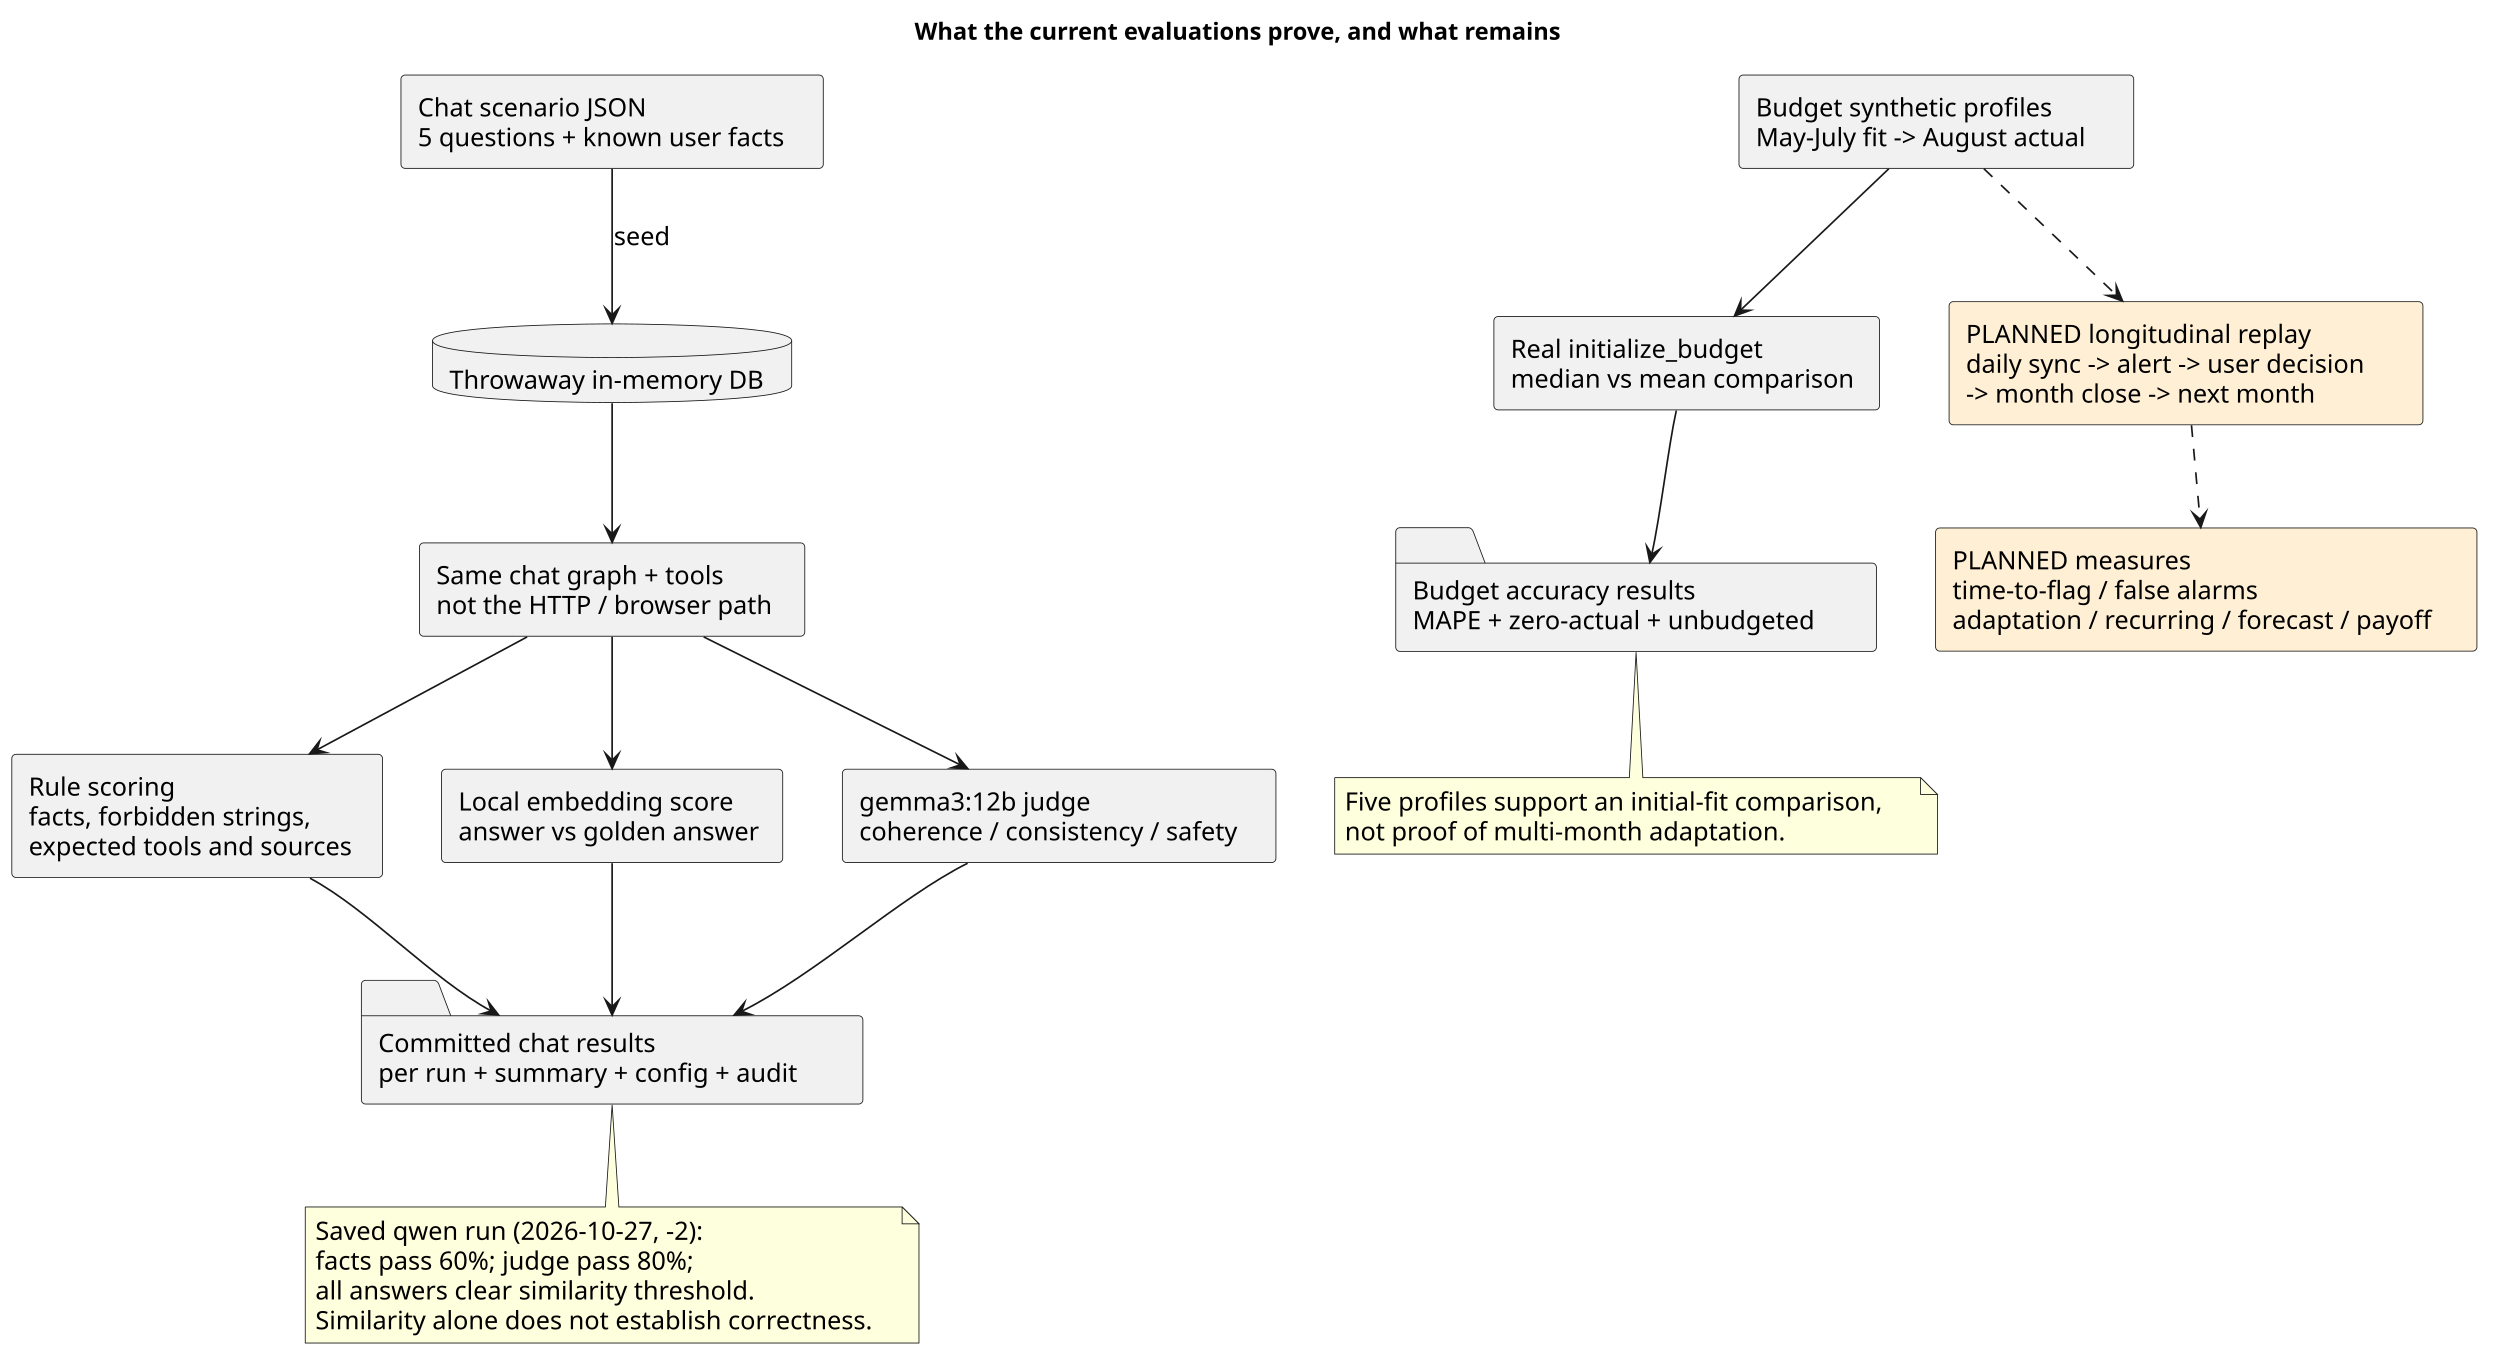
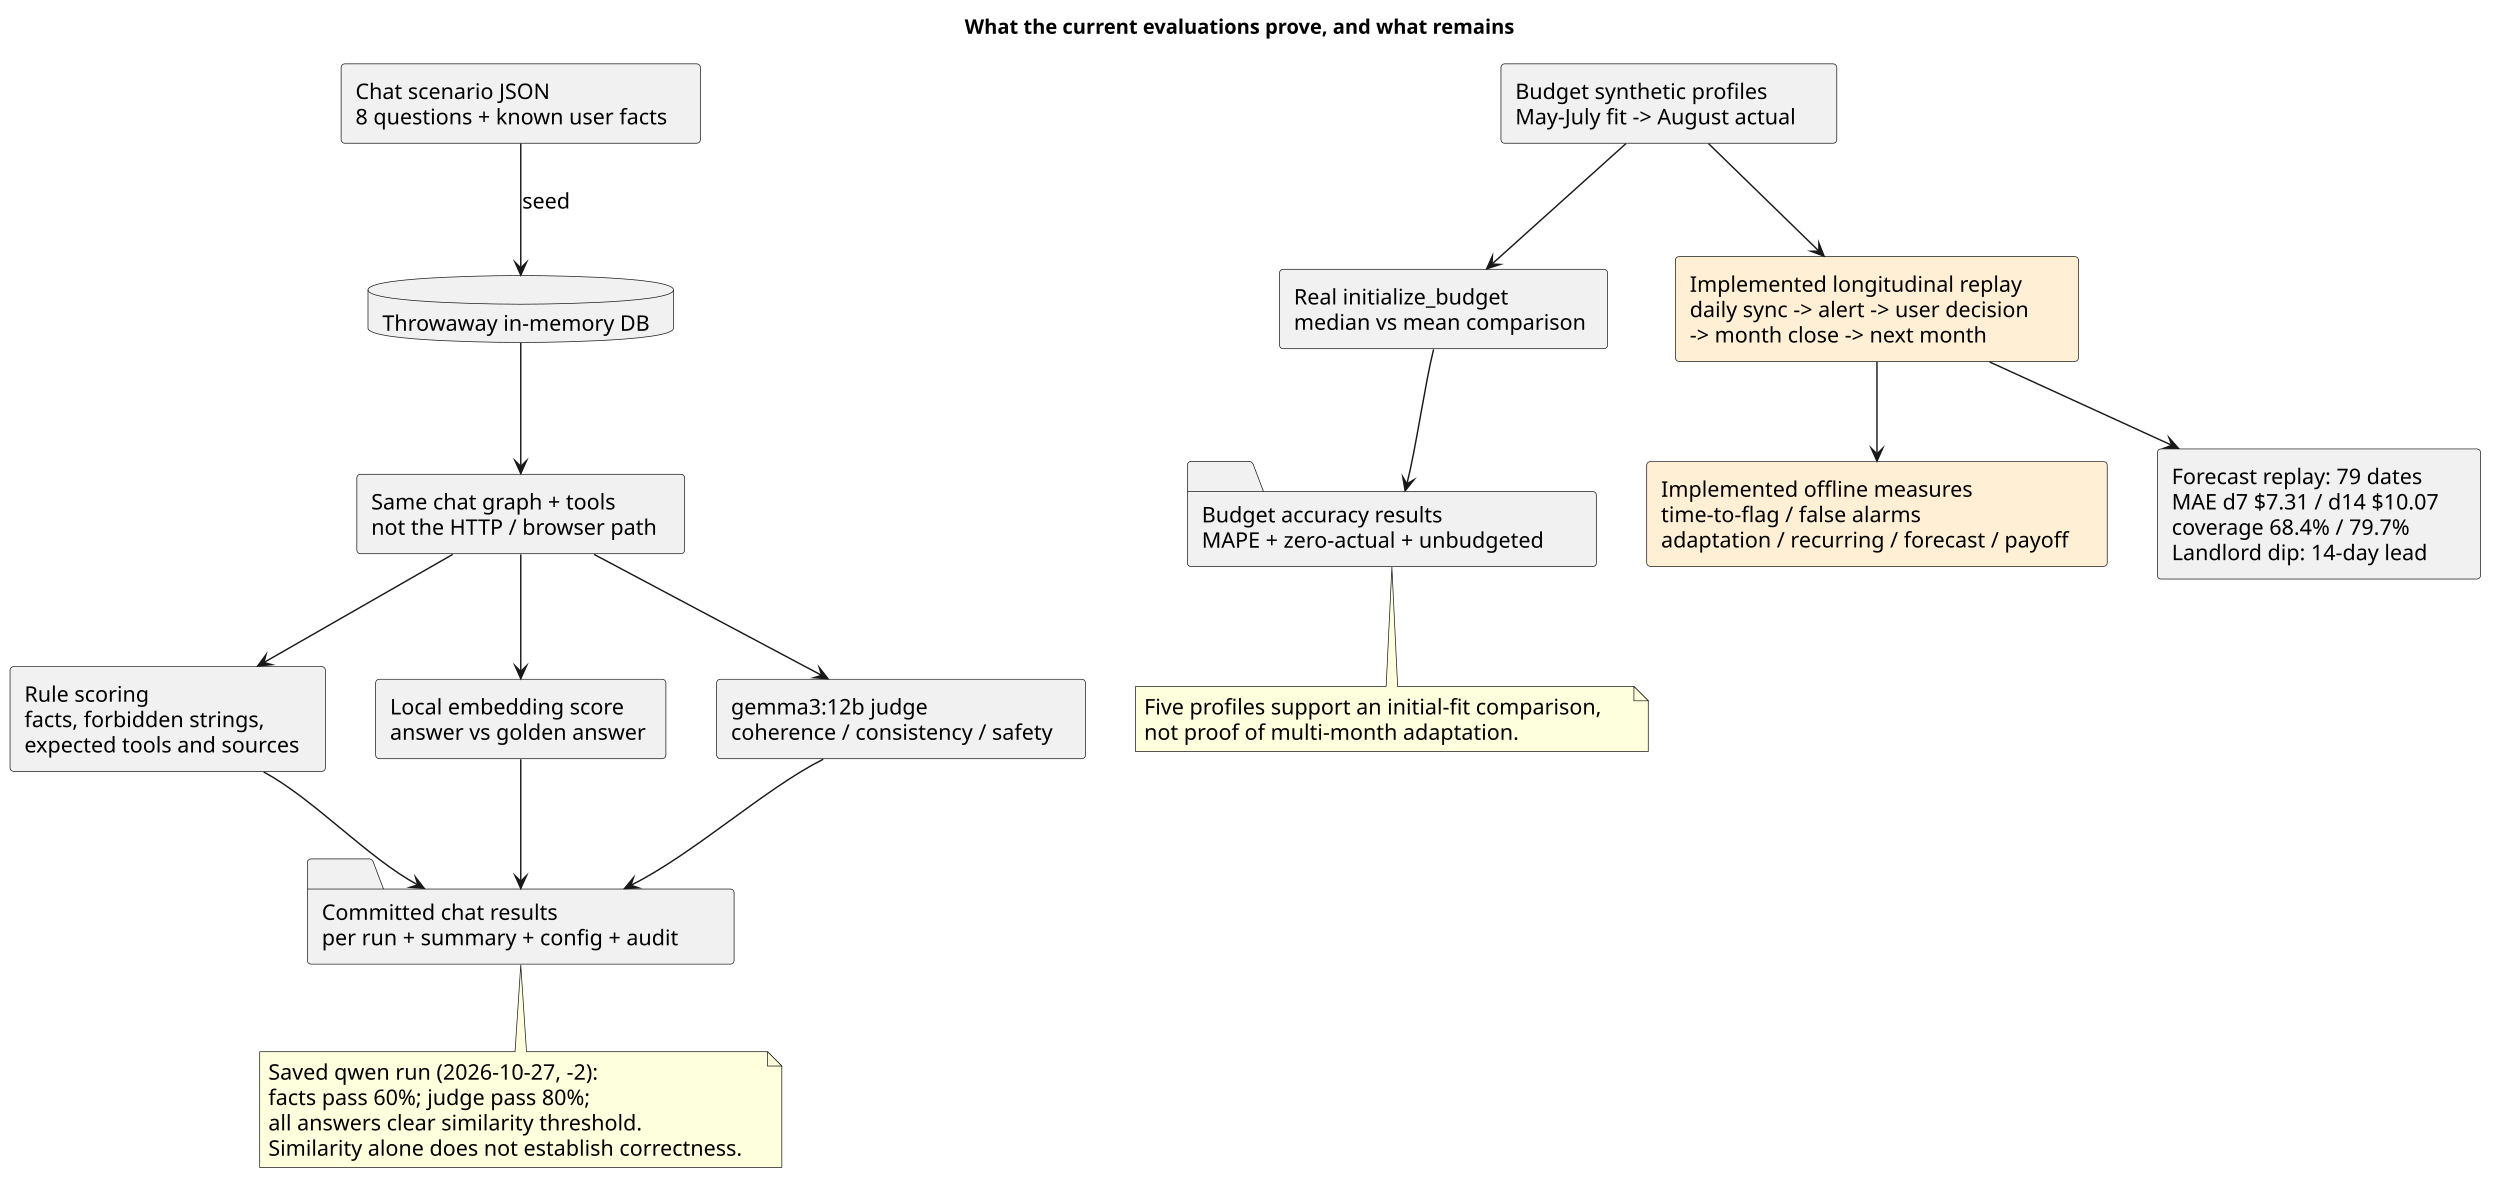
- <svg xmlns="http://www.w3.org/2000/svg" version="1.1" data-diagram-type="DESCRIPTION" style="width:1482px;height:811px;background:#FFFFFF;" width="1482px" height="811px" viewBox="0 0 1482 811" zoomAndPan="magnify" preserveAspectRatio="none" contentStyleType="text/css">
+ <svg xmlns="http://www.w3.org/2000/svg" version="1.1" data-diagram-type="DESCRIPTION" style="width:1742px;height:828px;background:#FFFFFF;" width="1742px" height="828px" viewBox="0 0 1742 828" zoomAndPan="magnify" preserveAspectRatio="none" contentStyleType="text/css">
  <defs />
  <g font-family="sans-serif" lengthAdjust="spacing">
    <g class="title" data-source-line="1">
-       <text x="542.146" y="23.535" fill="#000" font-size="14" textLength="391.029" font-weight="700">What the current evaluations prove, and what remains</text>
+       <text x="672.214" y="23.535" fill="#000" font-size="14" textLength="391.029" font-weight="700">What the current evaluations prove, and what remains</text>
    </g>
    <g class="entity" data-qualified-name="scenarios" id="ent0001" data-source-line="7">
      <rect x="237.69" y="44.488" width="250.354" height="55.332" fill="#F1F1F1" style="stroke:#181818;stroke-width:0.5;" rx="2.5" ry="2.5" />
      <text x="247.69" y="68.99" fill="#000" font-size="15" textLength="139.519">Chat scenario JSON</text>
-       <text x="247.69" y="86.656" fill="#000" font-size="15" textLength="230.354">5 questions + known user facts</text>
+       <text x="247.69" y="86.656" fill="#000" font-size="15" textLength="230.354">8 questions + known user facts</text>
    </g>
    <g class="entity" data-qualified-name="db" id="ent0002" data-source-line="8">
      <path d="M256.42,201.988 C256.42,191.988 362.869,191.988 362.869,191.988 C362.869,191.988 469.318,191.988 469.318,201.988 L469.318,228.654 C469.318,238.654 362.869,238.654 362.869,238.654 C362.869,238.654 256.42,238.654 256.42,228.654 L256.42,201.988" style="stroke:#181818;stroke-width:0.5;" fill="#F1F1F1" />
      <path d="M256.42,201.988 C256.42,211.988 362.869,211.988 362.869,211.988 C362.869,211.988 469.318,211.988 469.318,201.988" style="stroke:#181818;stroke-width:0.5;" fill="none" />
      <text x="266.42" y="230.49" fill="#000" font-size="15" textLength="192.898">Throwaway in-memory DB</text>
    </g>
    <g class="entity" data-qualified-name="graph" id="ent0003" data-source-line="9">
-       <rect x="248.65" y="321.818" width="228.425" height="55.332" fill="#F1F1F1" style="stroke:#181818;stroke-width:0.5;" rx="2.5" ry="2.5" />
-       <text x="258.65" y="346.32" fill="#000" font-size="15" textLength="179.063">Same chat graph + tools</text>
-       <text x="258.65" y="363.986" fill="#000" font-size="15" textLength="208.425">not the HTTP / browser path</text>
+       <rect x="248.65" y="330.488" width="228.425" height="55.332" fill="#F1F1F1" style="stroke:#181818;stroke-width:0.5;" rx="2.5" ry="2.5" />
+       <text x="258.65" y="354.99" fill="#000" font-size="15" textLength="179.063">Same chat graph + tools</text>
+       <text x="258.65" y="372.656" fill="#000" font-size="15" textLength="208.425">not the HTTP / browser path</text>
    </g>
    <g class="entity" data-qualified-name="facts" id="ent0004" data-source-line="10">
-       <rect x="7" y="447.158" width="219.731" height="72.998" fill="#F1F1F1" style="stroke:#181818;stroke-width:0.5;" rx="2.5" ry="2.5" />
-       <text x="17" y="471.66" fill="#000" font-size="15" textLength="89.912">Rule scoring</text>
-       <text x="17" y="489.326" fill="#000" font-size="15" textLength="174.954">facts, forbidden strings,</text>
-       <text x="17" y="506.992" fill="#000" font-size="15" textLength="199.731">expected tools and sources</text>
+       <rect x="7" y="464.488" width="219.731" height="72.998" fill="#F1F1F1" style="stroke:#181818;stroke-width:0.5;" rx="2.5" ry="2.5" />
+       <text x="17" y="488.99" fill="#000" font-size="15" textLength="89.912">Rule scoring</text>
+       <text x="17" y="506.656" fill="#000" font-size="15" textLength="174.954">facts, forbidden strings,</text>
+       <text x="17" y="524.322" fill="#000" font-size="15" textLength="199.731">expected tools and sources</text>
    </g>
    <g class="entity" data-qualified-name="similarity" id="ent0005" data-source-line="11">
-       <rect x="261.75" y="455.988" width="202.241" height="55.332" fill="#F1F1F1" style="stroke:#181818;stroke-width:0.5;" rx="2.5" ry="2.5" />
-       <text x="271.75" y="480.49" fill="#000" font-size="15" textLength="168.083">Local embedding score</text>
-       <text x="271.75" y="498.156" fill="#000" font-size="15" textLength="182.241">answer vs golden answer</text>
+       <rect x="261.75" y="473.318" width="202.241" height="55.332" fill="#F1F1F1" style="stroke:#181818;stroke-width:0.5;" rx="2.5" ry="2.5" />
+       <text x="271.75" y="497.82" fill="#000" font-size="15" textLength="168.083">Local embedding score</text>
+       <text x="271.75" y="515.486" fill="#000" font-size="15" textLength="182.241">answer vs golden answer</text>
    </g>
    <g class="entity" data-qualified-name="judge" id="ent0006" data-source-line="12">
-       <rect x="499.36" y="455.988" width="257.004" height="55.332" fill="#F1F1F1" style="stroke:#181818;stroke-width:0.5;" rx="2.5" ry="2.5" />
-       <text x="509.36" y="480.49" fill="#000" font-size="15" textLength="142.412">gemma3:12b judge</text>
-       <text x="509.36" y="498.156" fill="#000" font-size="15" textLength="237.004">coherence / consistency / safety</text>
+       <rect x="499.36" y="473.318" width="257.004" height="55.332" fill="#F1F1F1" style="stroke:#181818;stroke-width:0.5;" rx="2.5" ry="2.5" />
+       <text x="509.36" y="497.82" fill="#000" font-size="15" textLength="142.412">gemma3:12b judge</text>
+       <text x="509.36" y="515.486" fill="#000" font-size="15" textLength="237.004">coherence / consistency / safety</text>
    </g>
    <g class="entity" data-qualified-name="results" id="ent0007" data-source-line="13">
-       <path d="M216.72,581.148 L257.72,581.148 A3.75,3.75 0 0 1 260.22,583.648 L267.22,602.148 L509.017,602.148 A2.5,2.5 0 0 1 511.517,604.648 L511.517,651.98 A2.5,2.5 0 0 1 509.017,654.48 L216.72,654.48 A2.5,2.5 0 0 1 214.22,651.98 L214.22,583.648 A2.5,2.5 0 0 1 216.72,581.148" style="stroke:#181818;stroke-width:0.5;" fill="#F1F1F1" />
-       <line x1="214.22" y1="602.148" x2="267.22" y2="602.148" style="stroke:#181818;stroke-width:0.5;" />
-       <text x="224.22" y="623.65" fill="#000" font-size="15" textLength="170.376">Committed chat results</text>
-       <text x="224.22" y="641.316" fill="#000" font-size="15" textLength="267.297">per run + summary + config + audit</text>
+       <path d="M216.72,598.478 L257.72,598.478 A3.75,3.75 0 0 1 260.22,600.978 L267.22,619.478 L509.017,619.478 A2.5,2.5 0 0 1 511.517,621.978 L511.517,669.31 A2.5,2.5 0 0 1 509.017,671.81 L216.72,671.81 A2.5,2.5 0 0 1 214.22,669.31 L214.22,600.978 A2.5,2.5 0 0 1 216.72,598.478" style="stroke:#181818;stroke-width:0.5;" fill="#F1F1F1" />
+       <line x1="214.22" y1="619.478" x2="267.22" y2="619.478" style="stroke:#181818;stroke-width:0.5;" />
+       <text x="224.22" y="640.98" fill="#000" font-size="15" textLength="170.376">Committed chat results</text>
+       <text x="224.22" y="658.646" fill="#000" font-size="15" textLength="267.297">per run + summary + config + audit</text>
    </g>
    <g class="entity" data-qualified-name="profiles" id="ent0008" data-source-line="14">
-       <rect x="1030.87" y="44.488" width="233.999" height="55.332" fill="#F1F1F1" style="stroke:#181818;stroke-width:0.5;" rx="2.5" ry="2.5" />
-       <text x="1040.87" y="68.99" fill="#000" font-size="15" textLength="180.872">Budget synthetic profiles</text>
-       <text x="1040.87" y="86.656" fill="#000" font-size="15" textLength="213.999">May-July fit -&gt; August actual</text>
+       <rect x="1045.87" y="44.488" width="233.999" height="55.332" fill="#F1F1F1" style="stroke:#181818;stroke-width:0.5;" rx="2.5" ry="2.5" />
+       <text x="1055.87" y="68.99" fill="#000" font-size="15" textLength="180.872">Budget synthetic profiles</text>
+       <text x="1055.87" y="86.656" fill="#000" font-size="15" textLength="213.999">May-July fit -&gt; August actual</text>
    </g>
    <g class="entity" data-qualified-name="fit" id="ent0009" data-source-line="15">
-       <rect x="885.57" y="187.658" width="228.601" height="55.332" fill="#F1F1F1" style="stroke:#181818;stroke-width:0.5;" rx="2.5" ry="2.5" />
-       <text x="895.57" y="212.16" fill="#000" font-size="15" textLength="156.057">Real initialize_budget</text>
-       <text x="895.57" y="229.826" fill="#000" font-size="15" textLength="208.601">median vs mean comparison</text>
+       <rect x="891.57" y="187.658" width="228.601" height="55.332" fill="#F1F1F1" style="stroke:#181818;stroke-width:0.5;" rx="2.5" ry="2.5" />
+       <text x="901.57" y="212.16" fill="#000" font-size="15" textLength="156.057">Real initialize_budget</text>
+       <text x="901.57" y="229.826" fill="#000" font-size="15" textLength="208.601">median vs mean comparison</text>
    </g>
    <g class="entity" data-qualified-name="accuracy" id="ent0010" data-source-line="16">
-       <path d="M829.9,312.818 L870.9,312.818 A3.75,3.75 0 0 1 873.4,315.318 L880.4,333.818 L1109.841,333.818 A2.5,2.5 0 0 1 1112.341,336.318 L1112.341,383.65 A2.5,2.5 0 0 1 1109.841,386.15 L829.9,386.15 A2.5,2.5 0 0 1 827.4,383.65 L827.4,315.318 A2.5,2.5 0 0 1 829.9,312.818" style="stroke:#181818;stroke-width:0.5;" fill="#F1F1F1" />
-       <line x1="827.4" y1="333.818" x2="880.4" y2="333.818" style="stroke:#181818;stroke-width:0.5;" />
-       <text x="837.4" y="355.32" fill="#000" font-size="15" textLength="172.134">Budget accuracy results</text>
-       <text x="837.4" y="372.986" fill="#000" font-size="15" textLength="254.941">MAPE + zero-actual + unbudgeted</text>
+       <path d="M829.9,321.488 L870.9,321.488 A3.75,3.75 0 0 1 873.4,323.988 L880.4,342.488 L1109.841,342.488 A2.5,2.5 0 0 1 1112.341,344.988 L1112.341,392.32 A2.5,2.5 0 0 1 1109.841,394.82 L829.9,394.82 A2.5,2.5 0 0 1 827.4,392.32 L827.4,323.988 A2.5,2.5 0 0 1 829.9,321.488" style="stroke:#181818;stroke-width:0.5;" fill="#F1F1F1" />
+       <line x1="827.4" y1="342.488" x2="880.4" y2="342.488" style="stroke:#181818;stroke-width:0.5;" />
+       <text x="837.4" y="363.99" fill="#000" font-size="15" textLength="172.134">Budget accuracy results</text>
+       <text x="837.4" y="381.656" fill="#000" font-size="15" textLength="254.941">MAPE + zero-actual + unbudgeted</text>
    </g>
    <g class="entity" data-qualified-name="replay" id="ent0011" data-source-line="17">
-       <rect x="1155.42" y="178.828" width="280.889" height="72.998" fill="#FFF0D5" style="stroke:#181818;stroke-width:0.5;" rx="2.5" ry="2.5" />
-       <text x="1165.42" y="203.33" fill="#000" font-size="15" textLength="209.224">PLANNED longitudinal replay</text>
-       <text x="1165.42" y="220.996" fill="#000" font-size="15" textLength="260.889">daily sync -&gt; alert -&gt; user decision</text>
-       <text x="1165.42" y="238.662" fill="#000" font-size="15" textLength="229.541">-&gt; month close -&gt; next month</text>
+       <rect x="1167.42" y="178.818" width="280.889" height="72.998" fill="#FFF0D5" style="stroke:#181818;stroke-width:0.5;" rx="2.5" ry="2.5" />
+       <text x="1177.42" y="203.32" fill="#000" font-size="15" textLength="236.594">Implemented longitudinal replay</text>
+       <text x="1177.42" y="220.986" fill="#000" font-size="15" textLength="260.889">daily sync -&gt; alert -&gt; user decision</text>
+       <text x="1177.42" y="238.652" fill="#000" font-size="15" textLength="229.541">-&gt; month close -&gt; next month</text>
    </g>
    <g class="entity" data-qualified-name="measures" id="ent0012" data-source-line="18">
-       <rect x="1147.42" y="312.988" width="320.901" height="72.998" fill="#FFF0D5" style="stroke:#181818;stroke-width:0.5;" rx="2.5" ry="2.5" />
-       <text x="1157.42" y="337.49" fill="#000" font-size="15" textLength="142.654">PLANNED measures</text>
-       <text x="1157.42" y="355.156" fill="#000" font-size="15" textLength="196.912">time-to-flag / false alarms</text>
-       <text x="1157.42" y="372.822" fill="#000" font-size="15" textLength="300.901">adaptation / recurring / forecast / payoff</text>
+       <rect x="1147.42" y="321.648" width="320.901" height="72.998" fill="#FFF0D5" style="stroke:#181818;stroke-width:0.5;" rx="2.5" ry="2.5" />
+       <text x="1157.42" y="346.15" fill="#000" font-size="15" textLength="221.353">Implemented offline measures</text>
+       <text x="1157.42" y="363.816" fill="#000" font-size="15" textLength="196.912">time-to-flag / false alarms</text>
+       <text x="1157.42" y="381.482" fill="#000" font-size="15" textLength="300.901">adaptation / recurring / forecast / payoff</text>
    </g>
    <g class="entity" data-qualified-name="GMN25" id="ent0026" data-source-line="32">
-       <path d="M180.96,715.488 L180.96,796.152 A0,0 0 0 0 180.96,796.152 L544.77,796.152 A0,0 0 0 0 544.77,796.152 L544.77,725.488 L534.77,715.488 L366.87,715.488 L362.87,654.908 L358.87,715.488 L180.96,715.488 A0,0 0 0 0 180.96,715.488" style="stroke:#181818;stroke-width:0.5;" fill="#FEFFDD" />
-       <path d="M534.77,715.488 L534.77,725.488 L544.77,725.488 L534.77,715.488" style="stroke:#181818;stroke-width:0.5;" fill="#FEFFDD" />
-       <text x="186.96" y="734.99" fill="#000" font-size="15" textLength="254.978">Saved qwen run (2026-10-27, -2):</text>
-       <text x="186.96" y="752.656" fill="#000" font-size="15" textLength="233.013">facts pass 60%; judge pass 80%;</text>
-       <text x="186.96" y="770.322" fill="#000" font-size="15" textLength="270.645">all answers clear similarity threshold.</text>
-       <text x="186.96" y="787.988" fill="#000" font-size="15" textLength="342.81">Similarity alone does not establish correctness.</text>
+       <path d="M180.96,732.818 L180.96,813.482 A0,0 0 0 0 180.96,813.482 L544.77,813.482 A0,0 0 0 0 544.77,813.482 L544.77,742.818 L534.77,732.818 L366.87,732.818 L362.87,672.238 L358.87,732.818 L180.96,732.818 A0,0 0 0 0 180.96,732.818" style="stroke:#181818;stroke-width:0.5;" fill="#FEFFDD" />
+       <path d="M534.77,732.818 L534.77,742.818 L544.77,742.818 L534.77,732.818" style="stroke:#181818;stroke-width:0.5;" fill="#FEFFDD" />
+       <text x="186.96" y="752.32" fill="#000" font-size="15" textLength="254.978">Saved qwen run (2026-10-27, -2):</text>
+       <text x="186.96" y="769.986" fill="#000" font-size="15" textLength="233.013">facts pass 60%; judge pass 80%;</text>
+       <text x="186.96" y="787.652" fill="#000" font-size="15" textLength="270.645">all answers clear similarity threshold.</text>
+       <text x="186.96" y="805.318" fill="#000" font-size="15" textLength="342.81">Similarity alone does not establish correctness.</text>
    </g>
-     <g class="entity" data-qualified-name="GMN28" id="ent0029" data-source-line="38">
-       <path d="M791.21,460.988 L791.21,506.32 A0,0 0 0 0 791.21,506.32 L1148.516,506.32 A0,0 0 0 0 1148.516,506.32 L1148.516,470.988 L1138.516,460.988 L973.87,460.988 L969.87,386.598 L965.87,460.988 L791.21,460.988 A0,0 0 0 0 791.21,460.988" style="stroke:#181818;stroke-width:0.5;" fill="#FEFFDD" />
-       <path d="M1138.516,460.988 L1138.516,470.988 L1148.516,470.988 L1138.516,460.988" style="stroke:#181818;stroke-width:0.5;" fill="#FEFFDD" />
-       <text x="797.21" y="480.49" fill="#000" font-size="15" textLength="336.306">Five profiles support an initial-fit comparison,</text>
-       <text x="797.21" y="498.156" fill="#000" font-size="15" textLength="273.647">not proof of multi-month adaptation.</text>
+     <g class="entity" data-qualified-name="forecast" id="ent0028" data-source-line="37">
+       <rect x="1503.27" y="312.818" width="225.188" height="90.664" fill="#F1F1F1" style="stroke:#181818;stroke-width:0.5;" rx="2.5" ry="2.5" />
+       <text x="1513.27" y="337.32" fill="#000" font-size="15" textLength="182.659">Forecast replay: 79 dates</text>
+       <text x="1513.27" y="354.986" fill="#000" font-size="15" textLength="205.188">MAE d7 $7.31 / d14 $10.07</text>
+       <text x="1513.27" y="372.652" fill="#000" font-size="15" textLength="173.708">coverage 68.4% / 79.7%</text>
+       <text x="1513.27" y="390.318" fill="#000" font-size="15" textLength="189.99">Landlord dip: 14-day lead</text>
+     </g>
+     <g class="entity" data-qualified-name="GMN30" id="ent0031" data-source-line="40">
+       <path d="M791.21,478.318 L791.21,523.65 A0,0 0 0 0 791.21,523.65 L1148.516,523.65 A0,0 0 0 0 1148.516,523.65 L1148.516,488.318 L1138.516,478.318 L973.87,478.318 L969.87,395.058 L965.87,478.318 L791.21,478.318 A0,0 0 0 0 791.21,478.318" style="stroke:#181818;stroke-width:0.5;" fill="#FEFFDD" />
+       <path d="M1138.516,478.318 L1138.516,488.318 L1148.516,488.318 L1138.516,478.318" style="stroke:#181818;stroke-width:0.5;" fill="#FEFFDD" />
+       <text x="797.21" y="497.82" fill="#000" font-size="15" textLength="336.306">Five profiles support an initial-fit comparison,</text>
+       <text x="797.21" y="515.486" fill="#000" font-size="15" textLength="273.647">not proof of multi-month adaptation.</text>
    </g>
    <g class="link" data-entity-1="ent0001" data-entity-2="ent0002" id="lnk13" data-source-line="19" data-link-type="dependency">
      <path d="M362.87,100.038 C362.87,126.598 362.87,161.768 362.87,186.728" style="stroke:#181818;stroke-width:1;" fill="none" id="scenarios-to-db" />
      <polygon points="362.87,191.728,366.87,182.728,362.87,186.728,358.87,182.728,362.87,191.728" fill="#181818" style="stroke:#181818;stroke-width:1;stroke-linejoin:miter;stroke-miterlimit:10;" />
-       <text x="363.87" y="145.33" fill="#000" font-size="15" textLength="33.801">seed</text>
+       <text x="363.87" y="145.32" fill="#000" font-size="15" textLength="33.801">seed</text>
    </g>
    <g class="link" data-entity-1="ent0002" data-entity-2="ent0003" id="lnk14" data-source-line="20" data-link-type="dependency">
-       <path d="M362.87,239.038 C362.87,261.918 362.87,292.218 362.87,316.508" style="stroke:#181818;stroke-width:1;" fill="none" id="db-to-graph" />
-       <polygon points="362.87,321.508,366.87,312.508,362.87,316.508,358.87,312.508,362.87,321.508" fill="#181818" style="stroke:#181818;stroke-width:1;stroke-linejoin:miter;stroke-miterlimit:10;" />
+       <path d="M362.87,238.948 C362.87,263.748 362.87,298.528 362.87,324.998" style="stroke:#181818;stroke-width:1;" fill="none" id="db-to-graph" />
+       <polygon points="362.87,329.998,366.87,320.998,362.87,324.998,358.87,320.998,362.87,329.998" fill="#181818" style="stroke:#181818;stroke-width:1;stroke-linejoin:miter;stroke-miterlimit:10;" />
    </g>
    <g class="link" data-entity-1="ent0003" data-entity-2="ent0004" id="lnk15" data-source-line="21" data-link-type="dependency">
-       <path d="M312.49,377.548 C275.24,397.568 228.545,422.652 187.915,444.482" style="stroke:#181818;stroke-width:1;" fill="none" id="graph-to-facts" />
-       <polygon points="183.51,446.848,193.331,446.112,187.915,444.482,189.545,439.065,183.51,446.848" fill="#181818" style="stroke:#181818;stroke-width:1;stroke-linejoin:miter;stroke-miterlimit:10;" />
+       <path d="M315.43,386.308 C276.76,408.448 226.149,437.413 183.859,461.633" style="stroke:#181818;stroke-width:1;" fill="none" id="graph-to-facts" />
+       <polygon points="179.52,464.118,189.318,463.117,183.859,461.633,185.342,456.174,179.52,464.118" fill="#181818" style="stroke:#181818;stroke-width:1;stroke-linejoin:miter;stroke-miterlimit:10;" />
    </g>
    <g class="link" data-entity-1="ent0003" data-entity-2="ent0005" id="lnk16" data-source-line="22" data-link-type="dependency">
-       <path d="M362.87,377.548 C362.87,400.358 362.87,427.828 362.87,450.628" style="stroke:#181818;stroke-width:1;" fill="none" id="graph-to-similarity" />
-       <polygon points="362.87,455.628,366.87,446.628,362.87,450.628,358.87,446.628,362.87,455.628" fill="#181818" style="stroke:#181818;stroke-width:1;stroke-linejoin:miter;stroke-miterlimit:10;" />
+       <path d="M362.87,386.308 C362.87,411.248 362.87,442.998 362.87,467.908" style="stroke:#181818;stroke-width:1;" fill="none" id="graph-to-similarity" />
+       <polygon points="362.87,472.908,366.87,463.908,362.87,467.908,358.87,463.908,362.87,472.908" fill="#181818" style="stroke:#181818;stroke-width:1;stroke-linejoin:miter;stroke-miterlimit:10;" />
    </g>
    <g class="link" data-entity-1="ent0003" data-entity-2="ent0006" id="lnk17" data-source-line="23" data-link-type="dependency">
-       <path d="M417.13,377.548 C462.86,400.358 523.486,430.597 569.196,453.397" style="stroke:#181818;stroke-width:1;" fill="none" id="graph-to-judge" />
-       <polygon points="573.67,455.628,567.402,448.032,569.196,453.397,563.831,455.191,573.67,455.628" fill="#181818" style="stroke:#181818;stroke-width:1;stroke-linejoin:miter;stroke-miterlimit:10;" />
+       <path d="M413.96,386.308 C460.89,411.248 525.635,445.652 572.515,470.562" style="stroke:#181818;stroke-width:1;" fill="none" id="graph-to-judge" />
+       <polygon points="576.93,472.908,570.859,465.153,572.515,470.562,567.105,472.218,576.93,472.908" fill="#181818" style="stroke:#181818;stroke-width:1;stroke-linejoin:miter;stroke-miterlimit:10;" />
    </g>
    <g class="link" data-entity-1="ent0004" data-entity-2="ent0007" id="lnk18" data-source-line="24" data-link-type="dependency">
-       <path d="M183.76,520.598 C218.48,539.248 256.376,580.601 291.156,599.291" style="stroke:#181818;stroke-width:1;" fill="none" id="facts-to-results" />
-       <polygon points="295.56,601.658,289.526,593.875,291.156,599.291,285.739,600.922,295.56,601.658" fill="#181818" style="stroke:#181818;stroke-width:1;stroke-linejoin:miter;stroke-miterlimit:10;" />
+       <path d="M183.76,537.928 C218.48,556.578 256.376,597.931 291.156,616.621" style="stroke:#181818;stroke-width:1;" fill="none" id="facts-to-results" />
+       <polygon points="295.56,618.988,289.526,611.205,291.156,616.621,285.739,618.252,295.56,618.988" fill="#181818" style="stroke:#181818;stroke-width:1;stroke-linejoin:miter;stroke-miterlimit:10;" />
    </g>
    <g class="link" data-entity-1="ent0005" data-entity-2="ent0007" id="lnk19" data-source-line="25" data-link-type="dependency">
-       <path d="M362.87,511.718 C362.87,531.658 362.87,574.978 362.87,596.768" style="stroke:#181818;stroke-width:1;" fill="none" id="similarity-to-results" />
-       <polygon points="362.87,601.768,366.87,592.768,362.87,596.768,358.87,592.768,362.87,601.768" fill="#181818" style="stroke:#181818;stroke-width:1;stroke-linejoin:miter;stroke-miterlimit:10;" />
+       <path d="M362.87,529.048 C362.87,548.988 362.87,592.308 362.87,614.098" style="stroke:#181818;stroke-width:1;" fill="none" id="similarity-to-results" />
+       <polygon points="362.87,619.098,366.87,610.098,362.87,614.098,358.87,610.098,362.87,619.098" fill="#181818" style="stroke:#181818;stroke-width:1;stroke-linejoin:miter;stroke-miterlimit:10;" />
    </g>
    <g class="link" data-entity-1="ent0006" data-entity-2="ent0007" id="lnk20" data-source-line="26" data-link-type="dependency">
-       <path d="M573.6,511.718 C533.62,531.658 483.324,577.747 439.634,599.537" style="stroke:#181818;stroke-width:1;" fill="none" id="judge-to-results" />
-       <polygon points="435.16,601.768,444.999,601.331,439.634,599.537,441.429,594.172,435.16,601.768" fill="#181818" style="stroke:#181818;stroke-width:1;stroke-linejoin:miter;stroke-miterlimit:10;" />
+       <path d="M573.6,529.048 C533.62,548.988 483.324,595.077 439.634,616.867" style="stroke:#181818;stroke-width:1;" fill="none" id="judge-to-results" />
+       <polygon points="435.16,619.098,444.999,618.661,439.634,616.867,441.429,611.502,435.16,619.098" fill="#181818" style="stroke:#181818;stroke-width:1;stroke-linejoin:miter;stroke-miterlimit:10;" />
    </g>
    <g class="link" data-entity-1="ent0008" data-entity-2="ent0009" id="lnk21" data-source-line="27" data-link-type="dependency">
-       <path d="M1119.68,100.038 C1093.43,125.078 1058.118,158.768 1031.818,183.848" style="stroke:#181818;stroke-width:1;" fill="none" id="profiles-to-fit" />
-       <polygon points="1028.2,187.298,1037.474,183.982,1031.818,183.848,1031.953,178.192,1028.2,187.298" fill="#181818" style="stroke:#181818;stroke-width:1;stroke-linejoin:miter;stroke-miterlimit:10;" />
+       <path d="M1132.97,100.038 C1105.12,125.078 1067.538,158.865 1039.638,183.955" style="stroke:#181818;stroke-width:1;" fill="none" id="profiles-to-fit" />
+       <polygon points="1035.92,187.298,1045.287,184.254,1039.638,183.955,1039.937,178.306,1035.92,187.298" fill="#181818" style="stroke:#181818;stroke-width:1;stroke-linejoin:miter;stroke-miterlimit:10;" />
    </g>
    <g class="link" data-entity-1="ent0009" data-entity-2="ent0010" id="lnk22" data-source-line="28" data-link-type="dependency">
-       <path d="M993.72,243.388 C989.2,263.328 984.108,306.773 979.158,328.563" style="stroke:#181818;stroke-width:1;" fill="none" id="fit-to-accuracy" />
-       <polygon points="978.05,333.438,983.944,325.548,979.158,328.563,976.143,323.776,978.05,333.438" fill="#181818" style="stroke:#181818;stroke-width:1;stroke-linejoin:miter;stroke-miterlimit:10;" />
+       <path d="M998.92,243.478 C993.29,265.538 986.519,313.004 980.339,337.174" style="stroke:#181818;stroke-width:1;" fill="none" id="fit-to-accuracy" />
+       <polygon points="979.1,342.018,985.205,334.29,980.339,337.174,977.454,332.308,979.1,342.018" fill="#181818" style="stroke:#181818;stroke-width:1;stroke-linejoin:miter;stroke-miterlimit:10;" />
    </g>
    <g class="link" data-entity-1="ent0008" data-entity-2="ent0011" id="lnk23" data-source-line="29" data-link-type="dependency">
-       <path d="M1176.05,100.038 C1199.37,122.278 1229.073,150.606 1254.653,175.016" style="stroke:#181818;stroke-width:1;stroke-dasharray:7,7;" fill="none" id="profiles-to-replay" />
-       <polygon points="1258.27,178.468,1254.52,169.361,1254.653,175.016,1248.997,175.149,1258.27,178.468" fill="#181818" style="stroke:#181818;stroke-width:1;stroke-linejoin:miter;stroke-miterlimit:10;" />
+       <path d="M1190.48,100.038 C1213.32,122.278 1242.388,150.57 1267.448,174.98" style="stroke:#181818;stroke-width:1;" fill="none" id="profiles-to-replay" />
+       <polygon points="1271.03,178.468,1267.374,169.323,1267.448,174.98,1261.792,175.054,1271.03,178.468" fill="#181818" style="stroke:#181818;stroke-width:1;stroke-linejoin:miter;stroke-miterlimit:10;" />
    </g>
    <g class="link" data-entity-1="ent0011" data-entity-2="ent0012" id="lnk24" data-source-line="30" data-link-type="dependency">
-       <path d="M1299.11,252.088 C1300.82,270.898 1302.457,288.909 1304.167,307.719" style="stroke:#181818;stroke-width:1;stroke-dasharray:7,7;" fill="none" id="replay-to-measures" />
-       <polygon points="1304.62,312.698,1307.789,303.373,1304.167,307.719,1299.822,304.097,1304.62,312.698" fill="#181818" style="stroke:#181818;stroke-width:1;stroke-linejoin:miter;stroke-miterlimit:10;" />
+       <path d="M1307.87,252.218 C1307.87,273.408 1307.87,295.138 1307.87,316.318" style="stroke:#181818;stroke-width:1;" fill="none" id="replay-to-measures" />
+       <polygon points="1307.87,321.318,1311.87,312.318,1307.87,316.318,1303.87,312.318,1307.87,321.318" fill="#181818" style="stroke:#181818;stroke-width:1;stroke-linejoin:miter;stroke-miterlimit:10;" />
+     </g>
+     <g class="link" data-entity-1="ent0011" data-entity-2="ent0028" id="lnk29" data-source-line="38" data-link-type="dependency">
+       <path d="M1386.38,252.218 C1426.4,270.518 1470.893,290.87 1513.353,310.28" style="stroke:#181818;stroke-width:1;" fill="none" id="replay-to-forecast" />
+       <polygon points="1517.9,312.358,1511.378,304.979,1513.353,310.28,1508.052,312.254,1517.9,312.358" fill="#181818" style="stroke:#181818;stroke-width:1;stroke-linejoin:miter;stroke-miterlimit:10;" />
    </g>
  </g>
</svg>
